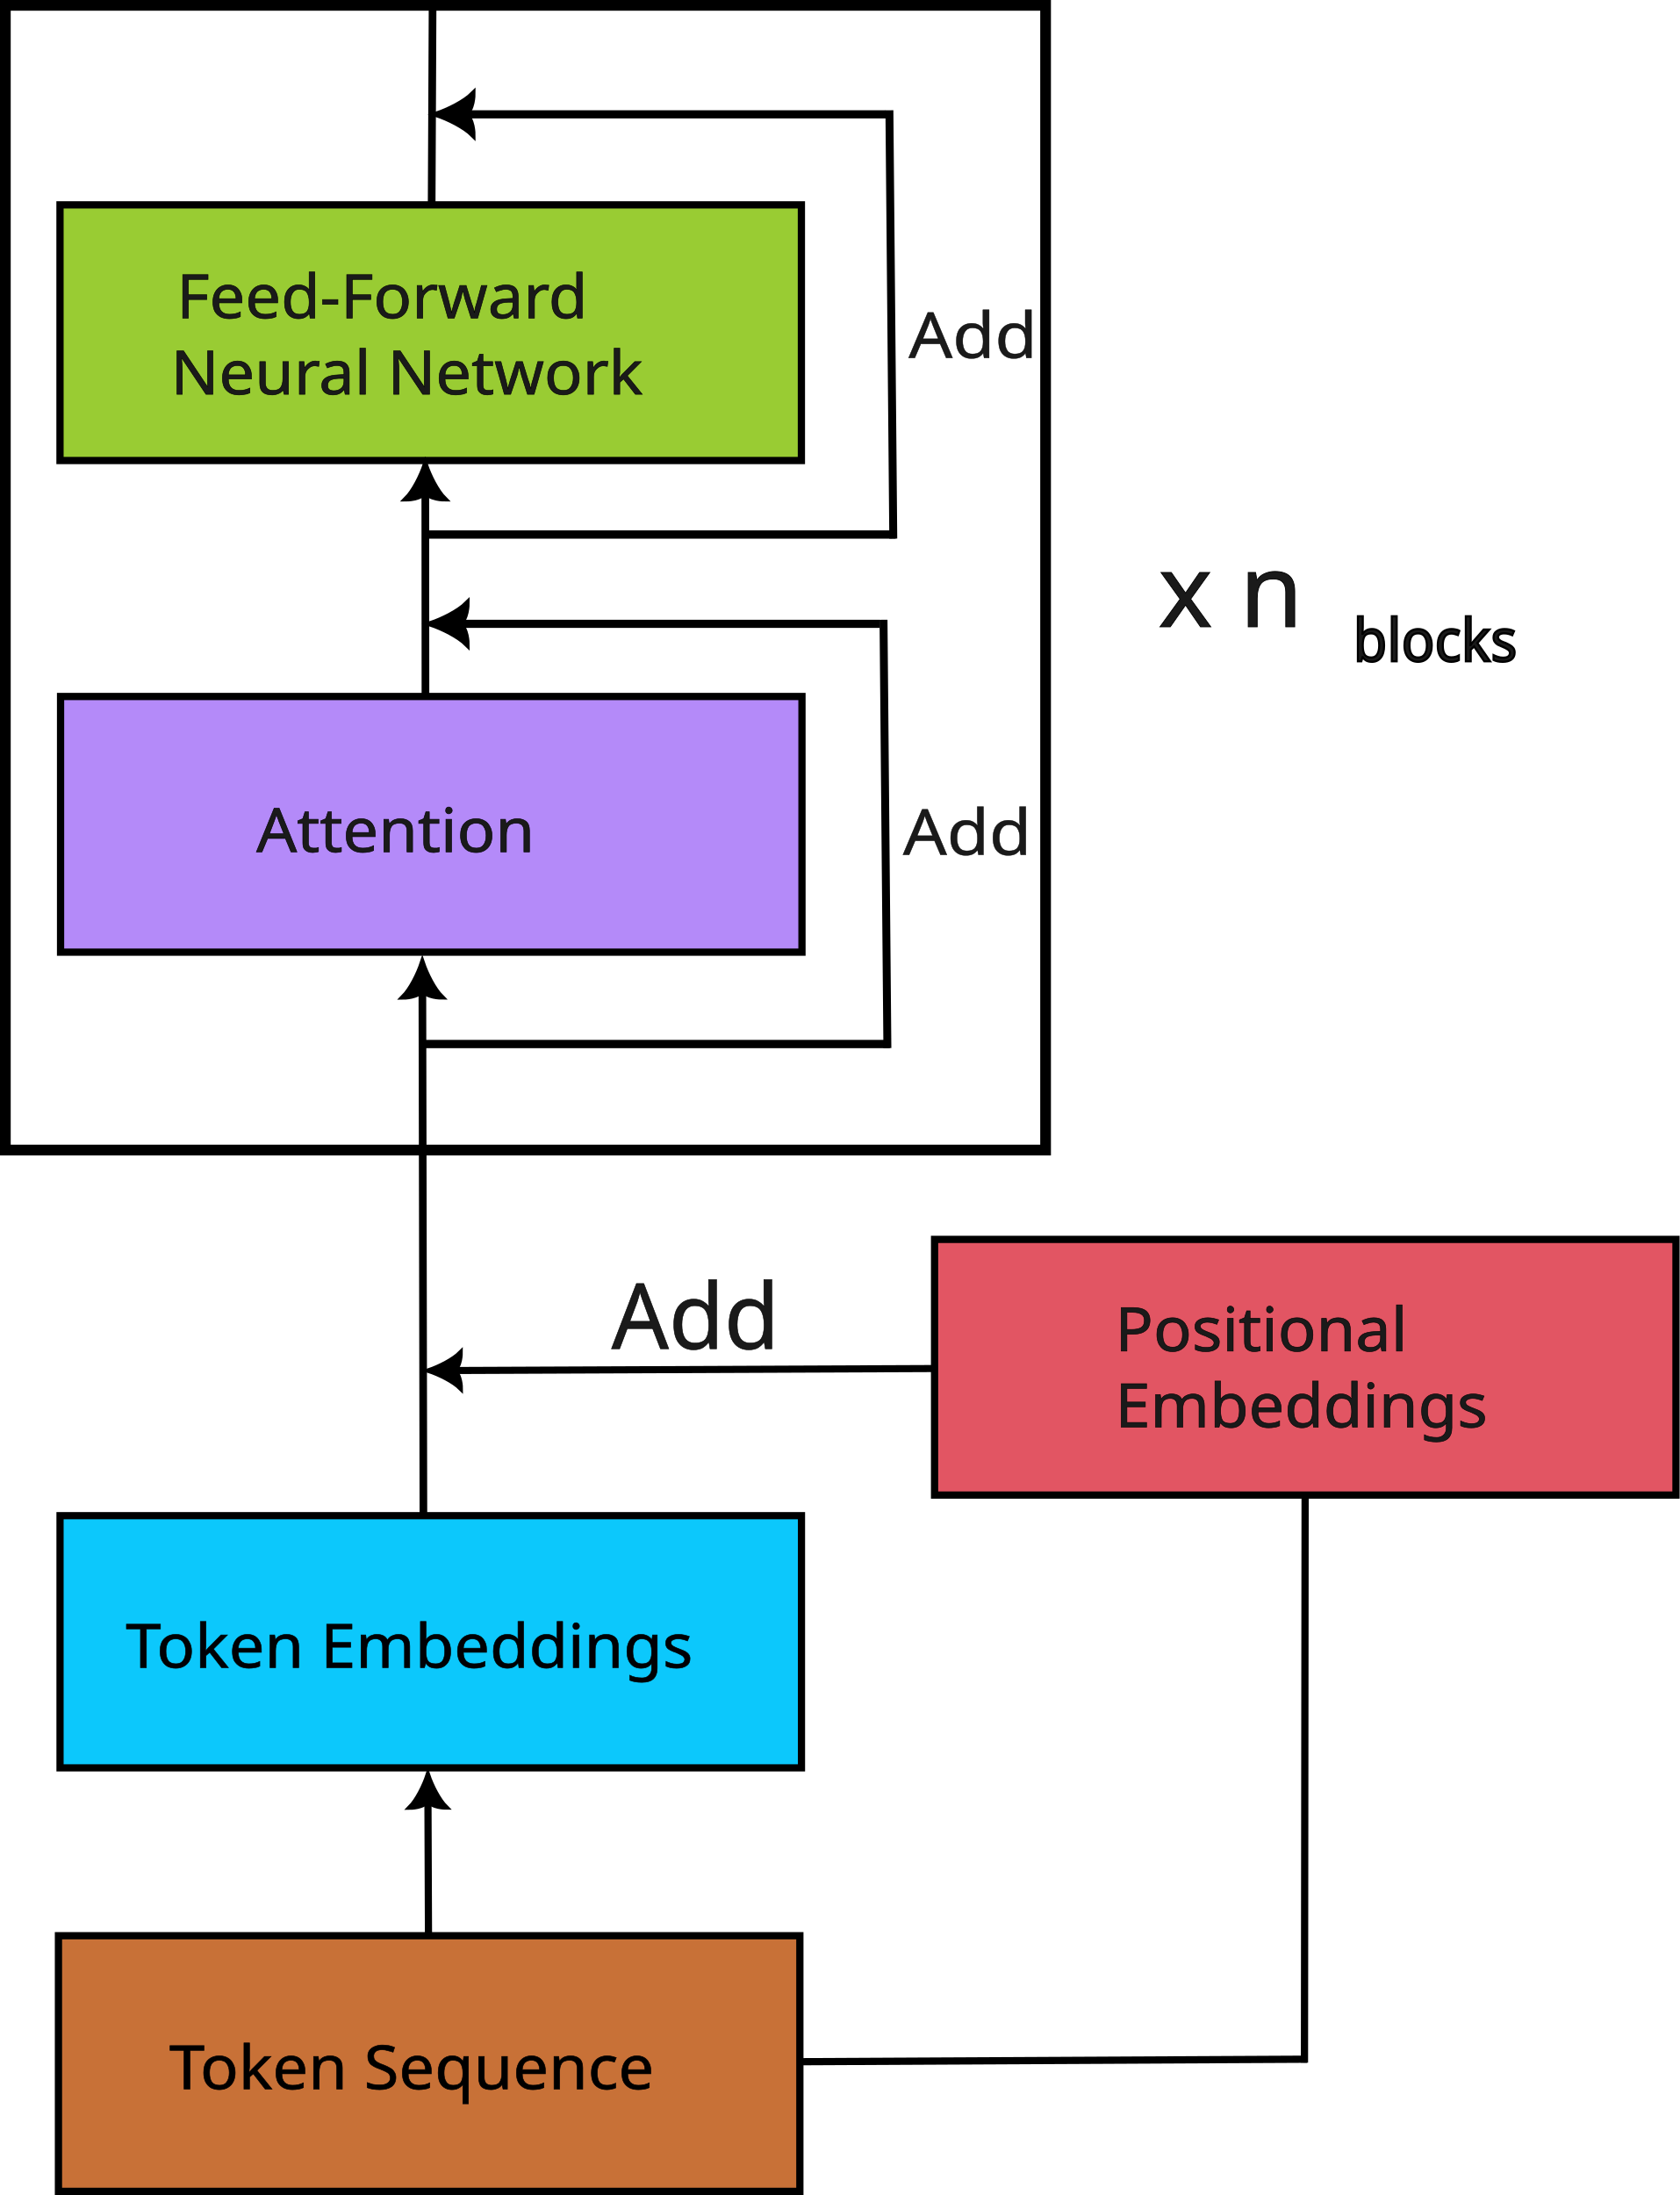
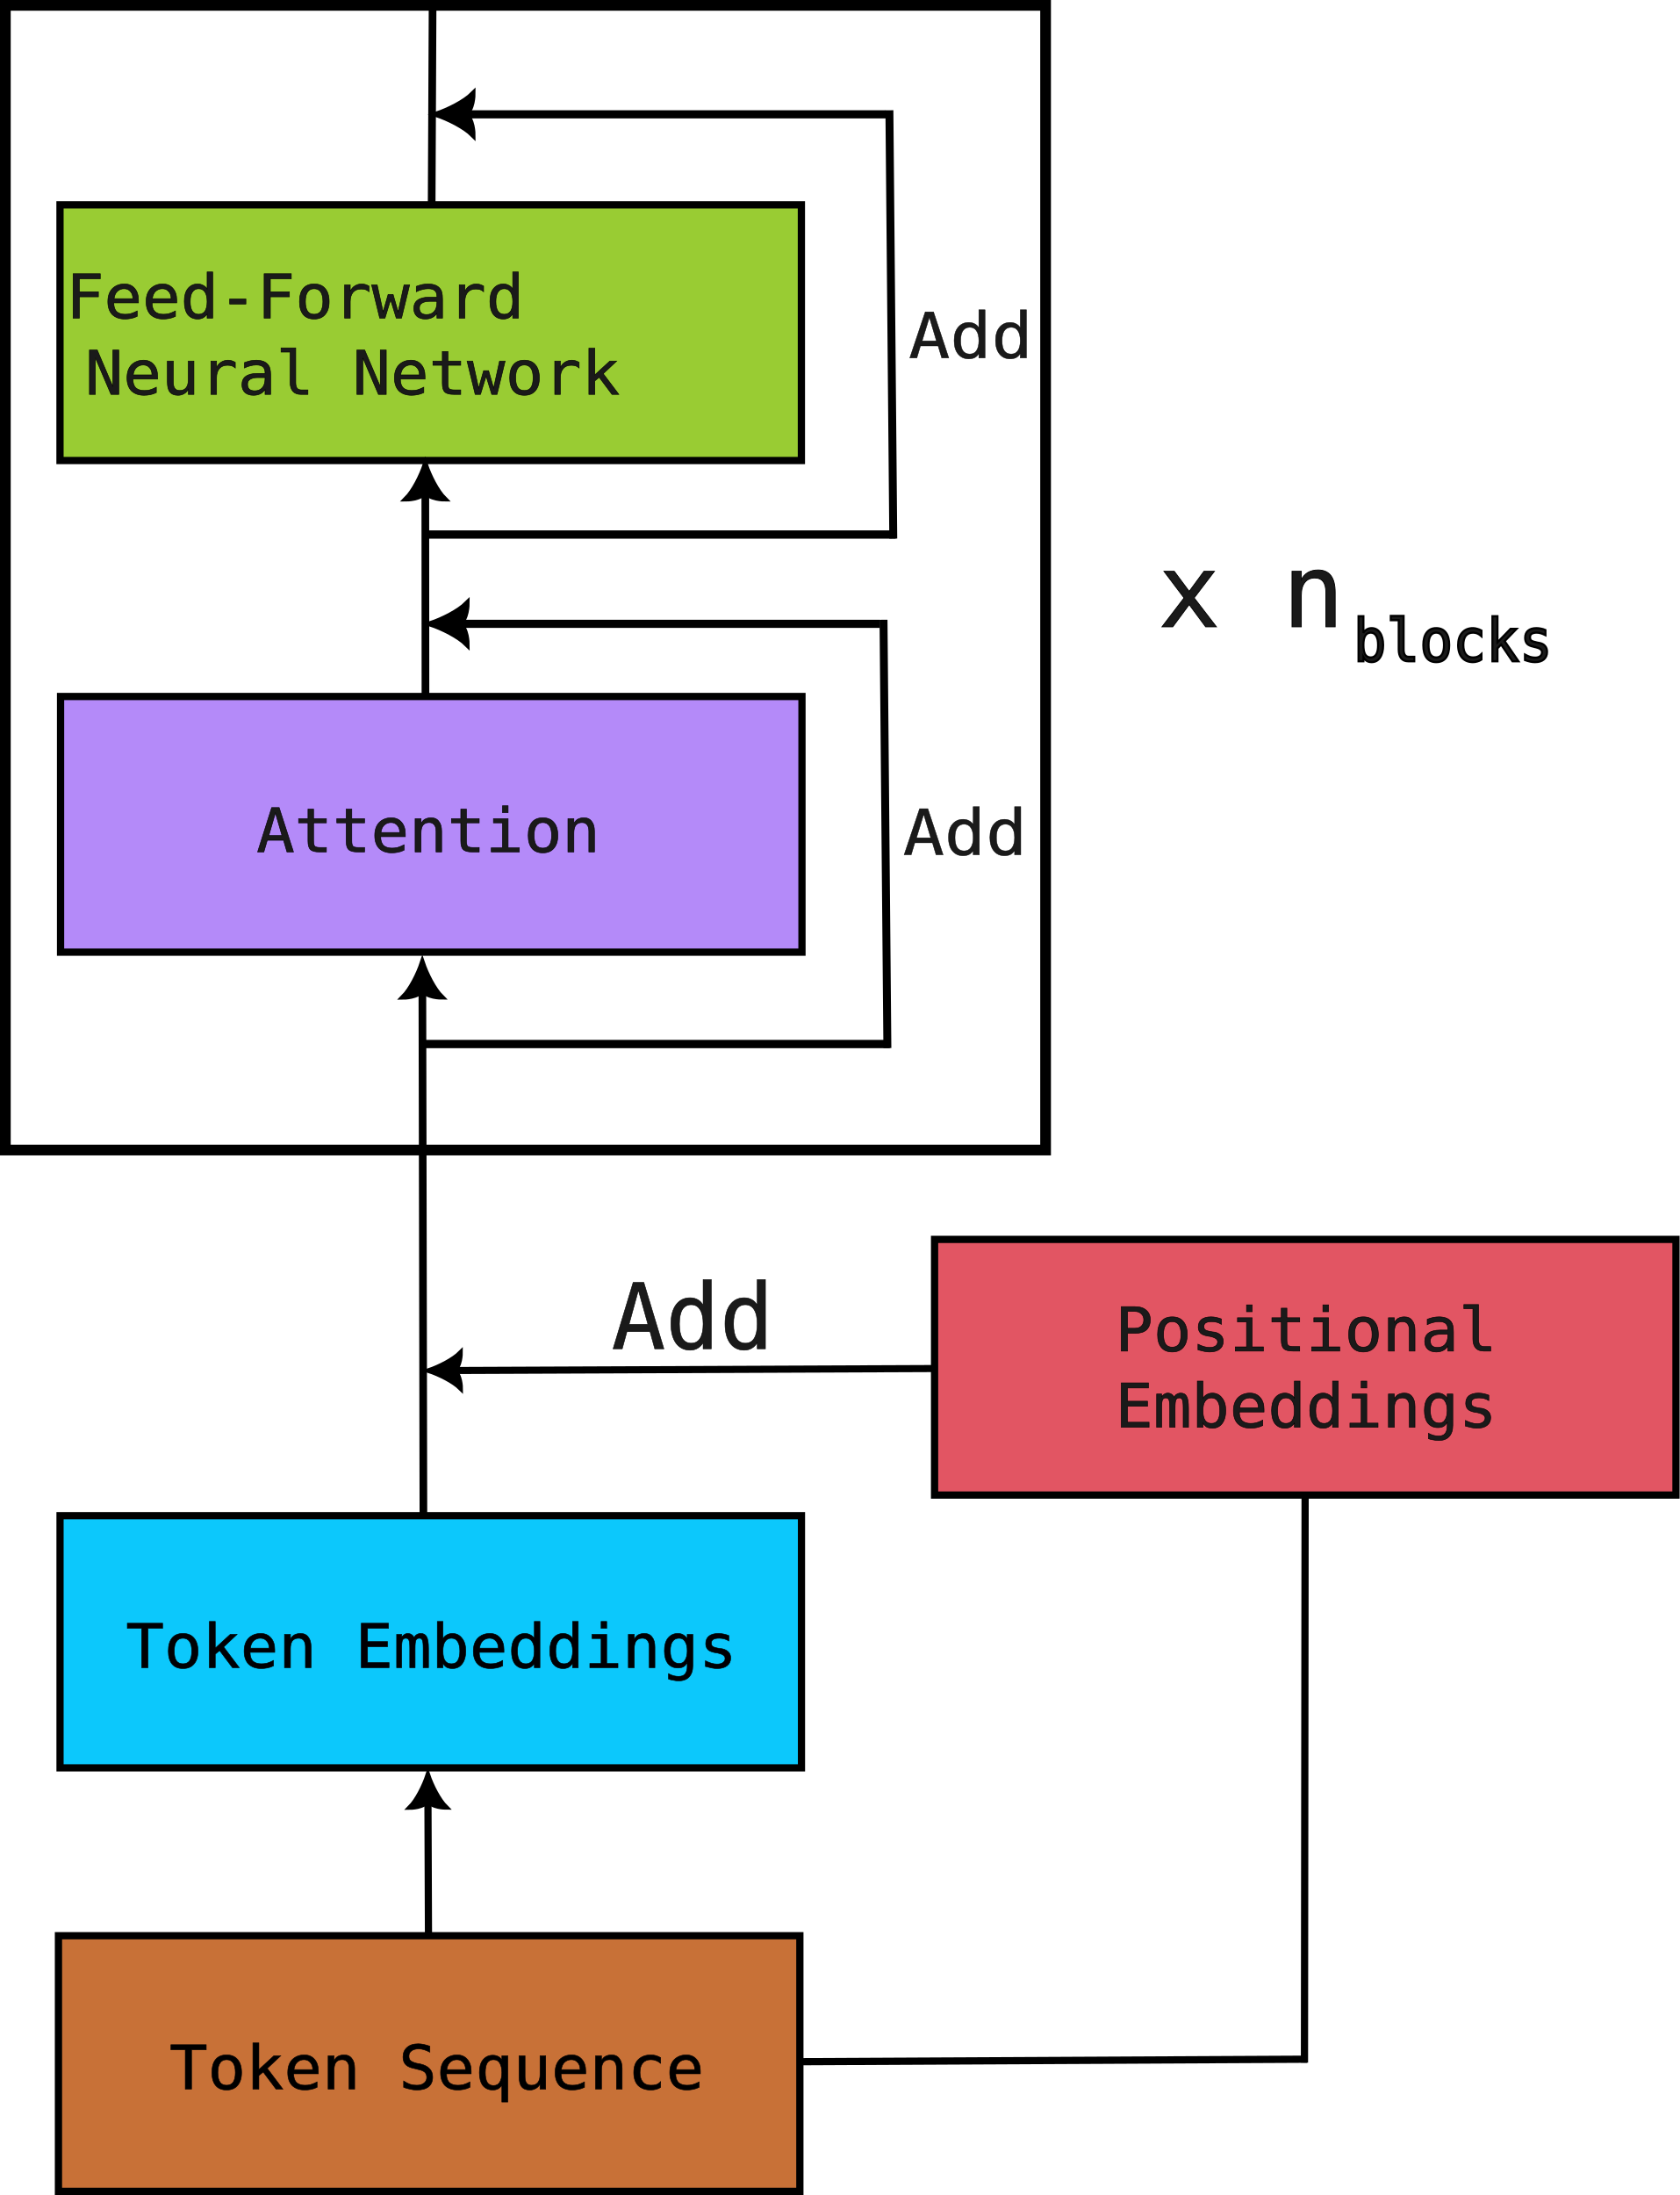
<svg xmlns="http://www.w3.org/2000/svg" width="159.42mm" height="208.278mm" viewBox="0 0 159.42 208.278" version="1.1" id="svg1">
  <defs id="defs1">
    <marker style="overflow:visible" id="marker15" refX="0" refY="0" orient="auto-start-reverse" markerWidth="1" markerHeight="1" viewBox="0 0 1 1" preserveAspectRatio="xMidYMid">
      <path transform="scale(0.5)" style="fill:context-stroke;fill-rule:evenodd;stroke:context-stroke;stroke-width:1pt" d="m 6,0 c -3,1 -7,3 -9,5 0,0 0,-4 2,-5 -2,-1 -2,-5 -2,-5 2,2 6,4 9,5 z" id="path15" />
    </marker>
    <marker style="overflow:visible" id="marker13" refX="0" refY="0" orient="auto-start-reverse" markerWidth="1" markerHeight="1" viewBox="0 0 1 1" preserveAspectRatio="xMidYMid">
      <path transform="scale(0.5)" style="fill:context-stroke;fill-rule:evenodd;stroke:context-stroke;stroke-width:1pt" d="m 6,0 c -3,1 -7,3 -9,5 0,0 0,-4 2,-5 -2,-1 -2,-5 -2,-5 2,2 6,4 9,5 z" id="path13" />
    </marker>
    <marker style="overflow:visible" id="marker8" refX="0" refY="0" orient="auto-start-reverse" markerWidth="1" markerHeight="1" viewBox="0 0 1 1" preserveAspectRatio="xMidYMid">
      <path transform="scale(0.5)" style="fill:context-stroke;fill-rule:evenodd;stroke:context-stroke;stroke-width:1pt" d="m 6,0 c -3,1 -7,3 -9,5 0,0 0,-4 2,-5 -2,-1 -2,-5 -2,-5 2,2 6,4 9,5 z" id="path8" />
    </marker>
    <marker style="overflow:visible" id="marker6" refX="0" refY="0" orient="auto-start-reverse" markerWidth="1" markerHeight="1" viewBox="0 0 1 1" preserveAspectRatio="xMidYMid">
      <path transform="scale(0.5)" style="fill:context-stroke;fill-rule:evenodd;stroke:context-stroke;stroke-width:1pt" d="m 6,0 c -3,1 -7,3 -9,5 0,0 0,-4 2,-5 -2,-1 -2,-5 -2,-5 2,2 6,4 9,5 z" id="path6" />
    </marker>
    <marker style="overflow:visible" id="marker5" refX="0" refY="0" orient="auto-start-reverse" markerWidth="1" markerHeight="1" viewBox="0 0 1 1" preserveAspectRatio="xMidYMid">
      <path transform="scale(0.5)" style="fill:context-stroke;fill-rule:evenodd;stroke:context-stroke;stroke-width:1pt" d="m 6,0 c -3,1 -7,3 -9,5 0,0 0,-4 2,-5 -2,-1 -2,-5 -2,-5 2,2 6,4 9,5 z" id="path5" />
    </marker>
    <marker style="overflow:visible" id="ArrowTriangleStylized" refX="0" refY="0" orient="auto-start-reverse" markerWidth="1" markerHeight="1" viewBox="0 0 1 1" preserveAspectRatio="xMidYMid">
      <path transform="scale(0.5)" style="fill:context-stroke;fill-rule:evenodd;stroke:context-stroke;stroke-width:1pt" d="m 6,0 c -3,1 -7,3 -9,5 0,0 0,-4 2,-5 -2,-1 -2,-5 -2,-5 2,2 6,4 9,5 z" id="path4" />
    </marker>
    <marker style="overflow:visible" id="marker15-2" refX="0" refY="0" orient="auto-start-reverse" markerWidth="1" markerHeight="1" viewBox="0 0 1 1" preserveAspectRatio="xMidYMid">
      <path transform="scale(0.5)" style="fill:context-stroke;fill-rule:evenodd;stroke:context-stroke;stroke-width:1pt" d="m 6,0 c -3,1 -7,3 -9,5 0,0 0,-4 2,-5 -2,-1 -2,-5 -2,-5 2,2 6,4 9,5 z" id="path15-4" />
    </marker>
  </defs>
  <g id="layer1" transform="translate(-41.53468,-70.94738)">
    <rect style="fill:#c87137;stroke:#000000;stroke-width:0.688;stroke-linecap:butt;stroke-linejoin:miter;stroke-dasharray:none" id="rect1" width="70.371" height="24.259" x="47.083" y="254.623" />
-     <text xml:space="preserve" style="font-style:normal;font-variant:normal;font-weight:normal;font-stretch:normal;font-size:3.175px;font-family:'FiraCode Nerd Font';-inkscape-font-specification:'FiraCode Nerd Font';writing-mode:lr-tb;direction:ltr;white-space:pre;inline-size:58.62;display:inline;fill:#000000;stroke:#000000;stroke-width:0.028;stroke-linecap:butt;stroke-miterlimit:4.3;stroke-dasharray:none;paint-order:normal" x="62.383" y="252.521" id="text2" transform="matrix(1.897401,0,0,1.82299,-60.75551,-191.1687)">
+     <text xml:space="preserve" style="font-style:normal;font-variant:normal;font-weight:normal;font-stretch:normal;font-size:3.175px;font-family:monospace;-inkscape-font-specification:monospace;writing-mode:lr-tb;direction:ltr;white-space:pre;inline-size:58.62;display:inline;fill:#000000;stroke:#000000;stroke-width:0.028;stroke-linecap:butt;stroke-miterlimit:4.3;stroke-dasharray:none;paint-order:normal" x="62.383" y="252.521" id="text2" transform="matrix(1.897401,0,0,1.82299,-60.75551,-191.1687)">
      <tspan x="62.383" y="252.521" id="tspan1">Token Sequence</tspan>
    </text>
    <rect style="fill:#e25563;stroke:#000000;stroke-width:0.688;stroke-linecap:butt;stroke-linejoin:miter;stroke-dasharray:none" id="rect1-7" width="70.371" height="24.259" x="130.24" y="188.551" />
-     <text xml:space="preserve" style="font-style:normal;font-variant:normal;font-weight:normal;font-stretch:normal;font-size:3.175px;font-family:'FiraCode Nerd Font';-inkscape-font-specification:'FiraCode Nerd Font';text-align:start;writing-mode:lr-tb;direction:ltr;text-anchor:start;white-space:pre;inline-size:58.62;display:inline;fill:#1a1a1a;stroke:#000000;stroke-width:0.028;stroke-linecap:butt;stroke-miterlimit:4.3;stroke-dasharray:none;paint-order:normal" x="62.383" y="252.521" id="text2-2" transform="matrix(1.897401,0,0,1.82299,29.00212,-261.2008)">
+     <text xml:space="preserve" style="font-style:normal;font-variant:normal;font-weight:normal;font-stretch:normal;font-size:3.175px;font-family:monospace;-inkscape-font-specification:monospace;text-align:start;writing-mode:lr-tb;direction:ltr;text-anchor:start;white-space:pre;inline-size:58.62;display:inline;fill:#1a1a1a;stroke:#000000;stroke-width:0.028;stroke-linecap:butt;stroke-miterlimit:4.3;stroke-dasharray:none;paint-order:normal" x="62.383" y="252.521" id="text2-2" transform="matrix(1.897401,0,0,1.82299,29.00212,-261.2008)">
      <tspan x="62.383" y="252.521" id="tspan2">Positional
</tspan>
      <tspan x="62.383" y="256.489" id="tspan3">Embeddings</tspan>
    </text>
    <rect style="fill:#0cc8fc;stroke:#000000;stroke-width:0.683;stroke-linecap:butt;stroke-linejoin:miter;stroke-dasharray:none" id="rect1-0" width="70.376" height="23.93" x="47.232" y="214.765" />
-     <text xml:space="preserve" style="font-style:normal;font-variant:normal;font-weight:normal;font-stretch:normal;font-size:3.175px;font-family:'FiraCode Nerd Font';-inkscape-font-specification:'FiraCode Nerd Font';writing-mode:lr-tb;direction:ltr;white-space:pre;inline-size:58.62;display:inline;fill:#000004;stroke:#000000;stroke-width:0.028;stroke-linecap:butt;stroke-miterlimit:4.3;stroke-dasharray:none;paint-order:normal" x="62.383" y="252.521" id="text2-5" transform="matrix(1.897401,0,0,1.82299,-64.89366,-231.159)">
+     <text xml:space="preserve" style="font-style:normal;font-variant:normal;font-weight:normal;font-stretch:normal;font-size:3.175px;font-family:monospace;-inkscape-font-specification:monospace;writing-mode:lr-tb;direction:ltr;white-space:pre;inline-size:58.62;display:inline;fill:#000004;stroke:#000000;stroke-width:0.028;stroke-linecap:butt;stroke-miterlimit:4.3;stroke-dasharray:none;paint-order:normal" x="62.383" y="252.521" id="text2-5" transform="matrix(1.897401,0,0,1.82299,-64.89366,-231.159)">
      <tspan x="62.383" y="252.521" id="tspan4">Token Embeddings</tspan>
    </text>
    <rect style="fill:#b48af9;fill-opacity:1;stroke:#000000;stroke-width:0.688;stroke-linecap:butt;stroke-linejoin:miter;stroke-dasharray:none" id="rect1-0-0" width="70.371" height="24.259" x="47.283" y="137.036" />
-     <text xml:space="preserve" style="font-style:normal;font-variant:normal;font-weight:normal;font-stretch:normal;font-size:3.175px;font-family:'FiraCode Nerd Font';-inkscape-font-specification:'FiraCode Nerd Font';writing-mode:lr-tb;direction:ltr;white-space:pre;inline-size:58.62;display:inline;fill:#1a1a1a;stroke:#000000;stroke-width:0.028;stroke-linecap:butt;stroke-miterlimit:4.3;stroke-dasharray:none;paint-order:normal" x="62.383" y="252.521" id="text2-5-7" transform="matrix(1.897401,0,0,1.82299,-52.49873,-308.5573)">
+     <text xml:space="preserve" style="font-style:normal;font-variant:normal;font-weight:normal;font-stretch:normal;font-size:3.175px;font-family:monospace;-inkscape-font-specification:monospace;writing-mode:lr-tb;direction:ltr;white-space:pre;inline-size:58.62;display:inline;fill:#1a1a1a;stroke:#000000;stroke-width:0.028;stroke-linecap:butt;stroke-miterlimit:4.3;stroke-dasharray:none;paint-order:normal" x="62.383" y="252.521" id="text2-5-7" transform="matrix(1.897401,0,0,1.82299,-52.49873,-308.5573)">
      <tspan x="62.383" y="252.521" id="tspan5">Attention</tspan>
    </text>
    <rect style="fill:#99cc33;fill-opacity:1;stroke:#000000;stroke-width:0.688;stroke-linecap:butt;stroke-linejoin:miter;stroke-dasharray:none" id="rect1-0-0-2" width="70.371" height="24.259" x="47.229" y="90.386" />
-     <text xml:space="preserve" style="font-style:normal;font-variant:normal;font-weight:normal;font-stretch:normal;font-size:3.175px;font-family:'FiraCode Nerd Font';-inkscape-font-specification:'FiraCode Nerd Font';text-align:center;writing-mode:lr-tb;direction:ltr;text-anchor:middle;white-space:pre;inline-size:58.62;display:inline;fill:#1a1a1a;stroke:#000000;stroke-width:0.028;stroke-linecap:butt;stroke-miterlimit:4.3;stroke-dasharray:none;paint-order:normal" x="91.693" y="252.521" id="text2-5-7-3" transform="matrix(1.897401,0,0,1.82299,-89.92563,-359.2109)">
+     <text xml:space="preserve" style="font-style:normal;font-variant:normal;font-weight:normal;font-stretch:normal;font-size:3.175px;font-family:monospace;-inkscape-font-specification:monospace;text-align:center;writing-mode:lr-tb;direction:ltr;text-anchor:middle;white-space:pre;inline-size:58.62;display:inline;fill:#1a1a1a;stroke:#000000;stroke-width:0.028;stroke-linecap:butt;stroke-miterlimit:4.3;stroke-dasharray:none;paint-order:normal" x="91.693" y="252.521" id="text2-5-7-3" transform="matrix(1.897401,0,0,1.82299,-89.92563,-359.2109)">
      <tspan x="91.693" y="252.521" id="tspan6">Feed-Forward
</tspan>
      <tspan x="91.693" y="256.489" id="tspan7">Neural Network</tspan>
    </text>
    <path style="fill:none;fill-rule:evenodd;stroke:#000000;stroke-width:0.682;stroke-linecap:butt;stroke-linejoin:miter;stroke-dasharray:none;stroke-opacity:1;marker-end:url(#ArrowTriangleStylized)" d="m 82.203,254.447 -0.051,-13.026" id="path2" />
    <path style="display:inline;fill:none;fill-rule:evenodd;stroke:#000000;stroke-width:0.726;stroke-linecap:butt;stroke-linejoin:miter;stroke-dasharray:none;stroke-opacity:1;marker-mid:url(#marker6);marker-end:url(#marker5)" d="m 81.723,214.92 -0.099,-50.45" id="path3" />
    <path style="fill:none;fill-rule:evenodd;stroke:#000000;stroke-width:0.728;stroke-linecap:butt;stroke-linejoin:miter;stroke-dasharray:none;stroke-opacity:1;marker-end:url(#marker8)" d="m 81.917,137.119 -0.014,-19.918" id="path7" />
    <path style="display:inline;fill:none;fill-rule:evenodd;stroke:#000000;stroke-width:0.686;stroke-linecap:butt;stroke-linejoin:miter;stroke-dasharray:none;stroke-opacity:1" d="m 117.454,266.577 48.142,-0.237" id="path10" />
    <path style="fill:none;fill-rule:evenodd;stroke:#000000;stroke-width:0.686;stroke-linecap:butt;stroke-linejoin:miter;stroke-dasharray:none;stroke-opacity:1" d="m 165.411,212.81 -0.063,53.855" id="path11" />
    <path style="fill:none;fill-rule:evenodd;stroke:#000000;stroke-width:0.673;stroke-linecap:butt;stroke-linejoin:miter;stroke-dasharray:none;stroke-opacity:1;marker-end:url(#marker13)" d="m 130.15,200.804 -45.914,0.189" id="path12" />
-     <text xml:space="preserve" style="font-style:normal;font-variant:normal;font-weight:normal;font-stretch:normal;font-size:8.591px;font-family:'FiraCode Nerd Font';-inkscape-font-specification:'FiraCode Nerd Font';writing-mode:lr-tb;direction:ltr;fill:#1a1a1a;fill-opacity:1;stroke:#000000;stroke-width:0.047;stroke-linecap:butt;stroke-linejoin:miter;stroke-miterlimit:4.3;stroke-dasharray:none;paint-order:normal" x="100.272" y="197.541" id="text13" transform="scale(0.9929775,1.007072)">
+     <text xml:space="preserve" style="font-style:normal;font-variant:normal;font-weight:normal;font-stretch:normal;font-size:8.591px;font-family:monospace;-inkscape-font-specification:monospace;writing-mode:lr-tb;direction:ltr;fill:#1a1a1a;fill-opacity:1;stroke:#000000;stroke-width:0.047;stroke-linecap:butt;stroke-linejoin:miter;stroke-miterlimit:4.3;stroke-dasharray:none;paint-order:normal" x="100.272" y="197.541" id="text13" transform="scale(0.9929775,1.007072)">
      <tspan id="tspan13" style="stroke-width:0.047;stroke-dasharray:none" x="100.272" y="197.541">Add</tspan>
    </text>
-     <text xml:space="preserve" style="font-style:normal;font-variant:normal;font-weight:normal;font-stretch:normal;font-size:6.261px;font-family:'FiraCode Nerd Font';-inkscape-font-specification:'FiraCode Nerd Font';writing-mode:lr-tb;direction:ltr;fill:#1a1a1a;fill-opacity:1;stroke:#000000;stroke-width:0.035;stroke-linecap:butt;stroke-linejoin:miter;stroke-miterlimit:4.3;stroke-dasharray:none;paint-order:normal" x="122.041" y="158.54" id="text13-3" transform="scale(1.042602,0.9591384)">
+     <text xml:space="preserve" style="font-style:normal;font-variant:normal;font-weight:normal;font-stretch:normal;font-size:6.261px;font-family:monospace;-inkscape-font-specification:monospace;writing-mode:lr-tb;direction:ltr;fill:#1a1a1a;fill-opacity:1;stroke:#000000;stroke-width:0.035;stroke-linecap:butt;stroke-linejoin:miter;stroke-miterlimit:4.3;stroke-dasharray:none;paint-order:normal" x="122.041" y="158.54" id="text13-3" transform="scale(1.042602,0.9591384)">
      <tspan id="tspan13-3" style="stroke-width:0.035;stroke-dasharray:none" x="122.041" y="158.54">Add</tspan>
    </text>
-     <text xml:space="preserve" style="font-style:normal;font-variant:normal;font-weight:normal;font-stretch:normal;font-size:6.261px;font-family:'FiraCode Nerd Font';-inkscape-font-specification:'FiraCode Nerd Font';writing-mode:lr-tb;direction:ltr;fill:#1a1a1a;fill-opacity:1;stroke:#000000;stroke-width:0.035;stroke-linecap:butt;stroke-linejoin:miter;stroke-miterlimit:4.3;stroke-dasharray:none;paint-order:normal" x="122.555" y="109.38" id="text13-3-8" transform="scale(1.042602,0.9591384)">
+     <text xml:space="preserve" style="font-style:normal;font-variant:normal;font-weight:normal;font-stretch:normal;font-size:6.261px;font-family:monospace;-inkscape-font-specification:monospace;writing-mode:lr-tb;direction:ltr;fill:#1a1a1a;fill-opacity:1;stroke:#000000;stroke-width:0.035;stroke-linecap:butt;stroke-linejoin:miter;stroke-miterlimit:4.3;stroke-dasharray:none;paint-order:normal" x="122.555" y="109.38" id="text13-3-8" transform="scale(1.042602,0.9591384)">
      <tspan id="tspan13-3-3" style="stroke-width:0.035;stroke-dasharray:none" x="122.555" y="109.38">Add</tspan>
    </text>
    <rect style="fill:none;fill-opacity:1;stroke:#000000;stroke-width:1.016;stroke-linecap:butt;stroke-linejoin:miter;stroke-miterlimit:4.3;stroke-dasharray:none;paint-order:normal" id="rect13" width="98.734" height="108.617" x="42.043" y="71.455" />
-     <text xml:space="preserve" style="font-style:normal;font-variant:normal;font-weight:normal;font-stretch:normal;font-size:9.7px;font-family:'FiraCode Nerd Font';-inkscape-font-specification:'FiraCode Nerd Font';writing-mode:lr-tb;direction:ltr;fill:#1a1a1a;fill-opacity:1;stroke:#000000;stroke-width:0.077;stroke-linecap:butt;stroke-linejoin:miter;stroke-miterlimit:4.3;stroke-dasharray:none;paint-order:normal" x="150.222" y="131.5" id="text14" transform="scale(1.008247,0.99182)">
+     <text xml:space="preserve" style="font-style:normal;font-variant:normal;font-weight:normal;font-stretch:normal;font-size:9.7px;font-family:monospace;-inkscape-font-specification:monospace;writing-mode:lr-tb;direction:ltr;fill:#1a1a1a;fill-opacity:1;stroke:#000000;stroke-width:0.077;stroke-linecap:butt;stroke-linejoin:miter;stroke-miterlimit:4.3;stroke-dasharray:none;paint-order:normal" x="150.222" y="131.5" id="text14" transform="scale(1.008247,0.99182)">
      <tspan id="tspan14" style="fill:#1a1a1a;stroke-width:0.077;stroke-dasharray:none" x="150.222" y="131.5">x n</tspan>
    </text>
-     <text xml:space="preserve" style="font-style:normal;font-variant:normal;font-weight:normal;font-stretch:normal;font-size:5.417px;font-family:'FiraCode Nerd Font';-inkscape-font-specification:'FiraCode Nerd Font';writing-mode:lr-tb;direction:ltr;fill:#1a1a1a;fill-opacity:1;stroke:#000000;stroke-width:0.2;stroke-linecap:butt;stroke-linejoin:miter;stroke-miterlimit:4.3;stroke-dasharray:none;paint-order:normal" x="175.963" y="129.146" id="text15" transform="scale(0.9659887,1.035209)">
+     <text xml:space="preserve" style="font-style:normal;font-variant:normal;font-weight:normal;font-stretch:normal;font-size:5.417px;font-family:monospace;-inkscape-font-specification:monospace;writing-mode:lr-tb;direction:ltr;fill:#1a1a1a;fill-opacity:1;stroke:#000000;stroke-width:0.2;stroke-linecap:butt;stroke-linejoin:miter;stroke-miterlimit:4.3;stroke-dasharray:none;paint-order:normal" x="175.963" y="129.146" id="text15" transform="scale(0.9659887,1.035209)">
      <tspan id="tspan15" style="stroke-width:0.2" x="175.963" y="129.146">blocks</tspan>
    </text>
    <path style="display:inline;fill:none;fill-rule:evenodd;stroke:#000000;stroke-width:0.786;stroke-linecap:butt;stroke-linejoin:miter;stroke-dasharray:none;stroke-opacity:1" d="M 125.991,170.013 H 81.613" id="path1" />
    <path style="fill:none;fill-rule:evenodd;stroke:#000000;stroke-width:0.753;stroke-linecap:butt;stroke-linejoin:miter;stroke-dasharray:none;stroke-opacity:1" d="m 125.394,129.755 0.367,40.642" id="path9" />
    <path style="fill:none;fill-rule:evenodd;stroke:#000000;stroke-width:0.771;stroke-linecap:butt;stroke-linejoin:miter;stroke-dasharray:none;stroke-opacity:1;marker-end:url(#marker15)" d="M 125.039,130.141 H 84.697" id="path14" />
    <path style="display:inline;fill:none;fill-rule:evenodd;stroke:#000000;stroke-width:0.786;stroke-linecap:butt;stroke-linejoin:miter;stroke-dasharray:none;stroke-opacity:1" d="M 126.551,121.668 H 82.173" id="path1-7" />
    <path style="fill:none;fill-rule:evenodd;stroke:#000000;stroke-width:0.753;stroke-linecap:butt;stroke-linejoin:miter;stroke-dasharray:none;stroke-opacity:1" d="m 125.953,81.41 0.367,40.642" id="path9-5" />
    <path style="fill:none;fill-rule:evenodd;stroke:#000000;stroke-width:0.771;stroke-linecap:butt;stroke-linejoin:miter;stroke-dasharray:none;stroke-opacity:1;marker-end:url(#marker15-2)" d="M 125.598,81.796 H 85.257" id="path14-7" />
    <path style="fill:none;fill-rule:evenodd;stroke:#000000;stroke-width:0.728;stroke-linecap:butt;stroke-linejoin:miter;stroke-dasharray:none;stroke-opacity:1" d="m 82.505,90.395 0.088,-18.86" id="path16" />
  </g>
</svg>
